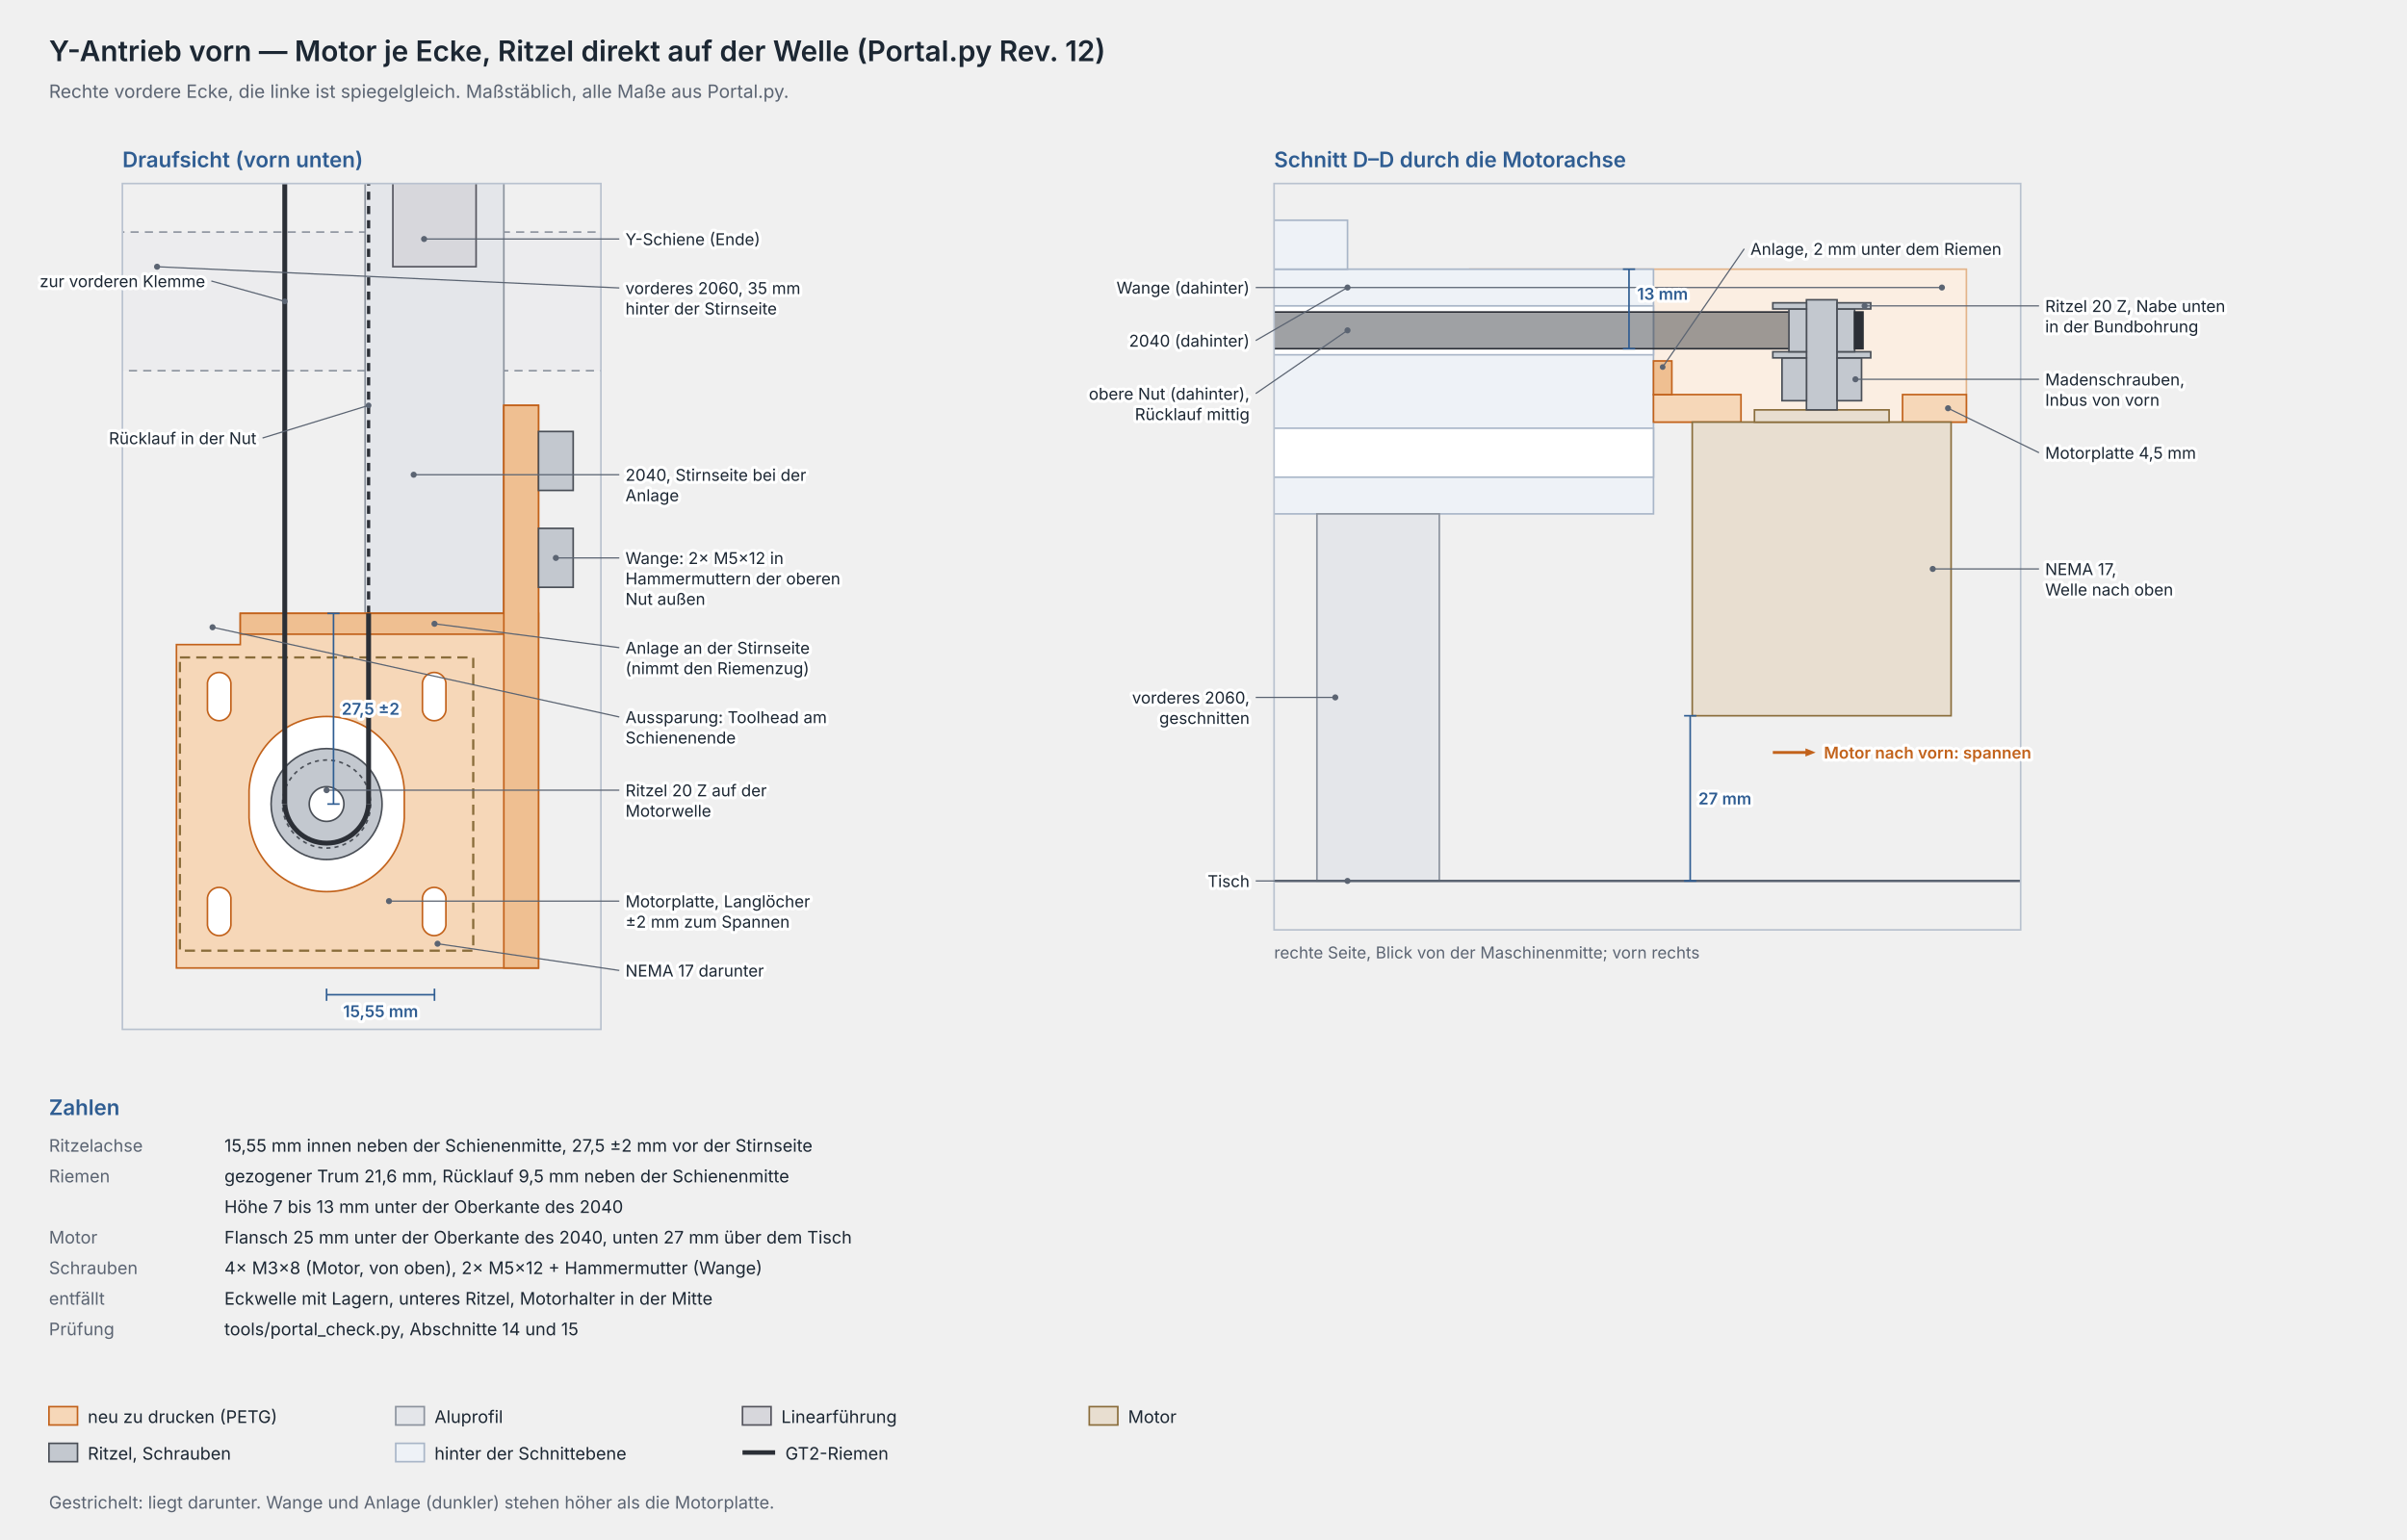
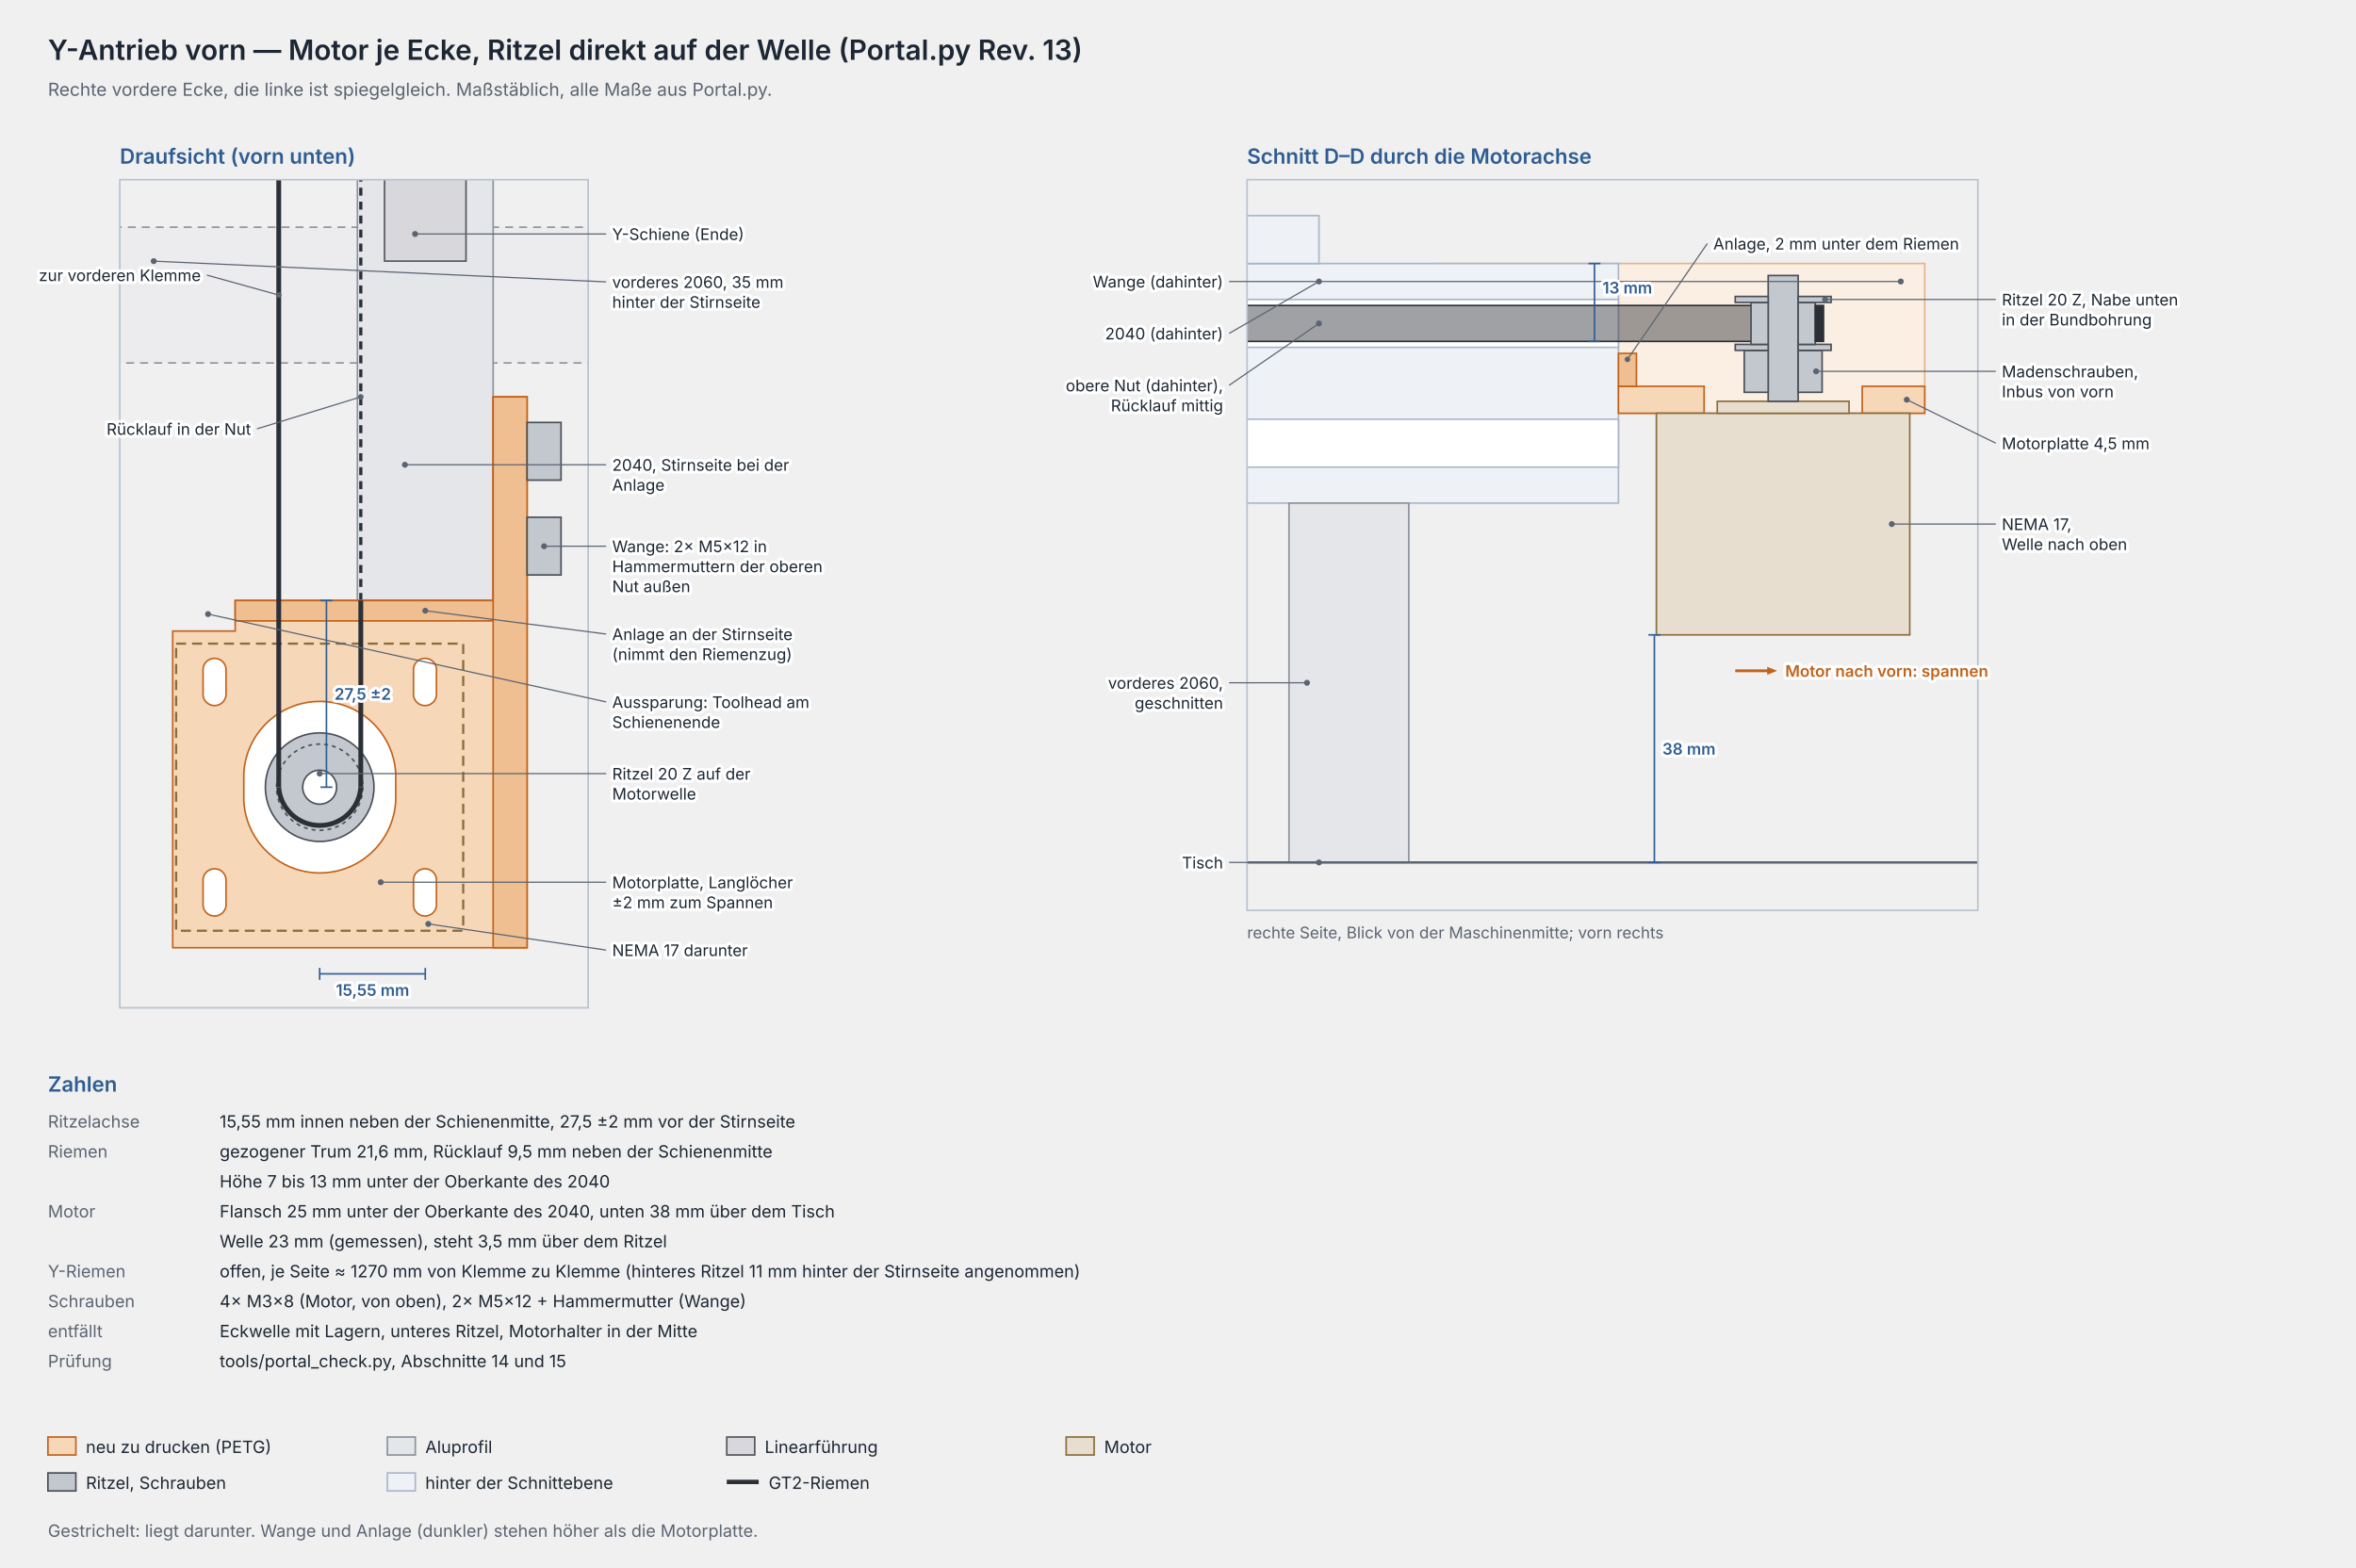
- <svg xmlns="http://www.w3.org/2000/svg" width="1180" height="755" viewBox="0 0 1180 755" font-family="Inter, Helvetica, Arial, sans-serif">
-   <text x="24.0" y="30.0" font-size="14" fill="#1c2733" text-anchor="start" font-weight="600">Y-Antrieb vorn — Motor je Ecke, Ritzel direkt auf der Welle (Portal.py Rev. 12)</text>
+ <svg xmlns="http://www.w3.org/2000/svg" width="1180" height="785" viewBox="0 0 1180 785" font-family="Inter, Helvetica, Arial, sans-serif">
+   <text x="24.0" y="30.0" font-size="14" fill="#1c2733" text-anchor="start" font-weight="600">Y-Antrieb vorn — Motor je Ecke, Ritzel direkt auf der Welle (Portal.py Rev. 13)</text>
  <text x="24.0" y="48.0" font-size="9" fill="#5b6472" text-anchor="start">Rechte vordere Ecke, die linke ist spiegelgleich. Maßstäblich, alle Maße aus Portal.py.</text>
  <clipPath id="drauf">
    <rect x="60.0" y="90.0" width="234.6" height="414.8" />
  </clipPath>
  <g clip-path="url(#drauf)">
    <rect x="43.0" y="113.8" width="268.6" height="68.0" fill="#e4e6ea" stroke="#8c939e" stroke-width="0.8" stroke-dasharray="4 3" fill-opacity="0.35" />
    <rect x="179.0" y="73.0" width="68.0" height="227.8" fill="#e4e6ea" stroke="#8c939e" stroke-width="0.8" />
    <rect x="192.6" y="73.0" width="40.8" height="57.8" fill="#d7d7dc" stroke="#55555e" stroke-width="0.8" />
    <line x1="180.7" y1="73.0" x2="180.7" y2="300.8" stroke="#2b2f36" stroke-width="1.6" stroke-dasharray="4 3" />
    <polygon points="264.0,198.8 247.0,198.8 247.0,300.8 117.8,300.8 117.8,316.1 86.5,316.1 86.5,474.7 264.0,474.7" fill="#f6d7b8" stroke="#c2621b" stroke-width="0.8" />
    <rect x="117.8" y="300.8" width="146.2" height="10.2" fill="#efbf91" stroke="#c2621b" stroke-width="0.8" />
    <rect x="247.0" y="198.8" width="17.0" height="275.9" fill="#efbf91" stroke="#c2621b" stroke-width="0.8" />
    <path d="M 122.1 387.5 A 38.1 38.1 0 0 1 198.2 387.5 L 198.2 401.1 A 38.1 38.1 0 0 1 122.1 401.1 Z" fill="#ffffff" stroke="#c2621b" stroke-width="0.8" />
    <path d="M 207.1 334.8 A 5.8 5.8 0 0 1 218.6 334.8 L 218.6 348.4 A 5.8 5.8 0 0 1 207.1 348.4 Z" fill="#ffffff" stroke="#c2621b" stroke-width="0.8" />
    <path d="M 207.1 440.2 A 5.8 5.8 0 0 1 218.6 440.2 L 218.6 453.8 A 5.8 5.8 0 0 1 207.1 453.8 Z" fill="#ffffff" stroke="#c2621b" stroke-width="0.8" />
    <path d="M 101.7 334.8 A 5.8 5.8 0 0 1 113.2 334.8 L 113.2 348.4 A 5.8 5.8 0 0 1 101.7 348.4 Z" fill="#ffffff" stroke="#c2621b" stroke-width="0.8" />
    <path d="M 101.7 440.2 A 5.8 5.8 0 0 1 113.2 440.2 L 113.2 453.8 A 5.8 5.8 0 0 1 101.7 453.8 Z" fill="#ffffff" stroke="#c2621b" stroke-width="0.8" />
    <rect x="88.2" y="322.4" width="143.8" height="143.8" fill="none" stroke="#8a6d3b" stroke-width="1.1" stroke-dasharray="5 3" />
    <rect x="264.0" y="259.1" width="17.0" height="28.9" fill="#c3c8cf" stroke="#4a4f57" stroke-width="0.8" />
    <rect x="264.0" y="211.6" width="17.0" height="28.9" fill="#c3c8cf" stroke="#4a4f57" stroke-width="0.8" />
    <circle cx="160.1" cy="394.3" r="27.2" fill="#c3c8cf" stroke="#4a4f57" stroke-width="0.8" />
    <circle cx="160.1" cy="394.3" r="21.6" fill="none" stroke="#4a4f57" stroke-width="0.8" stroke-dasharray="2 2" />
    <circle cx="160.1" cy="394.3" r="8.5" fill="#ffffff" stroke="#4a4f57" stroke-width="0.8" />
    <line x1="139.6" y1="73.0" x2="139.6" y2="394.3" stroke="#2b2f36" stroke-width="2.4" />
    <line x1="180.7" y1="300.8" x2="180.7" y2="394.3" stroke="#2b2f36" stroke-width="2.4" />
    <path d="M 139.6 394.3 A 20.6 20.6 0 0 0 180.7 394.3" fill="none" stroke="#2b2f36" stroke-width="2.4" />
  </g>
  <rect x="60.0" y="90.0" width="234.6" height="414.8" fill="none" stroke="#b9c2cf" stroke-width="0.8" />
  <text x="60.0" y="82.0" font-size="10.5" fill="#2f5d92" text-anchor="start" font-weight="600">Draufsicht (vorn unten)</text>
  <line x1="207.9" y1="117.2" x2="303.6" y2="117.2" stroke="#5b6472" stroke-width="0.6" />
  <circle cx="207.9" cy="117.2" r="1.5" fill="#5b6472" />
  <text x="306.6" y="120.2" font-size="8.0" fill="#1c2733" text-anchor="start" stroke="#ffffff" stroke-width="3" stroke-linejoin="round" paint-order="stroke">Y-Schiene (Ende)</text>
  <line x1="77.0" y1="130.8" x2="303.6" y2="141.2" stroke="#5b6472" stroke-width="0.6" />
  <circle cx="77.0" cy="130.8" r="1.5" fill="#5b6472" />
  <text x="306.6" y="144.2" font-size="8.0" fill="#1c2733" text-anchor="start" stroke="#ffffff" stroke-width="3" stroke-linejoin="round" paint-order="stroke">vorderes 2060, 35 mm</text>
  <text x="306.6" y="154.2" font-size="8.0" fill="#1c2733" text-anchor="start" stroke="#ffffff" stroke-width="3" stroke-linejoin="round" paint-order="stroke">hinter der Stirnseite</text>
  <line x1="202.8" y1="232.8" x2="303.6" y2="232.8" stroke="#5b6472" stroke-width="0.6" />
  <circle cx="202.8" cy="232.8" r="1.5" fill="#5b6472" />
  <text x="306.6" y="235.8" font-size="8.0" fill="#1c2733" text-anchor="start" stroke="#ffffff" stroke-width="3" stroke-linejoin="round" paint-order="stroke">2040, Stirnseite bei der</text>
  <text x="306.6" y="245.8" font-size="8.0" fill="#1c2733" text-anchor="start" stroke="#ffffff" stroke-width="3" stroke-linejoin="round" paint-order="stroke">Anlage</text>
  <line x1="272.5" y1="273.6" x2="303.6" y2="273.6" stroke="#5b6472" stroke-width="0.6" />
  <circle cx="272.5" cy="273.6" r="1.5" fill="#5b6472" />
  <text x="306.6" y="276.6" font-size="8.0" fill="#1c2733" text-anchor="start" stroke="#ffffff" stroke-width="3" stroke-linejoin="round" paint-order="stroke">Wange: 2× M5×12 in</text>
  <text x="306.6" y="286.6" font-size="8.0" fill="#1c2733" text-anchor="start" stroke="#ffffff" stroke-width="3" stroke-linejoin="round" paint-order="stroke">Hammermuttern der oberen</text>
  <text x="306.6" y="296.6" font-size="8.0" fill="#1c2733" text-anchor="start" stroke="#ffffff" stroke-width="3" stroke-linejoin="round" paint-order="stroke">Nut außen</text>
  <line x1="213.0" y1="305.9" x2="303.6" y2="317.6" stroke="#5b6472" stroke-width="0.6" />
  <circle cx="213.0" cy="305.9" r="1.5" fill="#5b6472" />
  <text x="306.6" y="320.6" font-size="8.0" fill="#1c2733" text-anchor="start" stroke="#ffffff" stroke-width="3" stroke-linejoin="round" paint-order="stroke">Anlage an der Stirnseite</text>
  <text x="306.6" y="330.6" font-size="8.0" fill="#1c2733" text-anchor="start" stroke="#ffffff" stroke-width="3" stroke-linejoin="round" paint-order="stroke">(nimmt den Riemenzug)</text>
  <line x1="104.2" y1="307.6" x2="303.6" y2="351.6" stroke="#5b6472" stroke-width="0.6" />
  <circle cx="104.2" cy="307.6" r="1.5" fill="#5b6472" />
  <text x="306.6" y="354.6" font-size="8.0" fill="#1c2733" text-anchor="start" stroke="#ffffff" stroke-width="3" stroke-linejoin="round" paint-order="stroke">Aussparung: Toolhead am</text>
  <text x="306.6" y="364.6" font-size="8.0" fill="#1c2733" text-anchor="start" stroke="#ffffff" stroke-width="3" stroke-linejoin="round" paint-order="stroke">Schienenende</text>
  <line x1="160.1" y1="387.5" x2="303.6" y2="387.5" stroke="#5b6472" stroke-width="0.6" />
  <circle cx="160.1" cy="387.5" r="1.5" fill="#5b6472" />
  <text x="306.6" y="390.5" font-size="8.0" fill="#1c2733" text-anchor="start" stroke="#ffffff" stroke-width="3" stroke-linejoin="round" paint-order="stroke">Ritzel 20 Z auf der</text>
  <text x="306.6" y="400.5" font-size="8.0" fill="#1c2733" text-anchor="start" stroke="#ffffff" stroke-width="3" stroke-linejoin="round" paint-order="stroke">Motorwelle</text>
  <line x1="190.7" y1="441.9" x2="303.6" y2="441.9" stroke="#5b6472" stroke-width="0.6" />
  <circle cx="190.7" cy="441.9" r="1.5" fill="#5b6472" />
  <text x="306.6" y="444.9" font-size="8.0" fill="#1c2733" text-anchor="start" stroke="#ffffff" stroke-width="3" stroke-linejoin="round" paint-order="stroke">Motorplatte, Langlöcher</text>
  <text x="306.6" y="454.9" font-size="8.0" fill="#1c2733" text-anchor="start" stroke="#ffffff" stroke-width="3" stroke-linejoin="round" paint-order="stroke">±2 mm zum Spannen</text>
  <line x1="214.5" y1="462.8" x2="303.6" y2="475.9" stroke="#5b6472" stroke-width="0.6" />
  <circle cx="214.5" cy="462.8" r="1.5" fill="#5b6472" />
  <text x="306.6" y="478.9" font-size="8.0" fill="#1c2733" text-anchor="start" stroke="#ffffff" stroke-width="3" stroke-linejoin="round" paint-order="stroke">NEMA 17 darunter</text>
  <line x1="139.6" y1="147.8" x2="103.6" y2="137.8" stroke="#5b6472" stroke-width="0.6" />
  <circle cx="139.6" cy="147.8" r="1.4" fill="#5b6472" />
  <text x="100.6" y="140.8" font-size="8.0" fill="#1c2733" text-anchor="end" stroke="#ffffff" stroke-width="3" stroke-linejoin="round" paint-order="stroke">zur vorderen Klemme</text>
  <line x1="180.7" y1="198.8" x2="128.7" y2="214.8" stroke="#5b6472" stroke-width="0.6" />
  <circle cx="180.7" cy="198.8" r="1.4" fill="#5b6472" />
  <text x="125.7" y="217.8" font-size="8.0" fill="#1c2733" text-anchor="end" stroke="#ffffff" stroke-width="3" stroke-linejoin="round" paint-order="stroke">Rücklauf in der Nut</text>
  <line x1="163.5" y1="300.8" x2="163.5" y2="394.3" stroke="#2f5d92" stroke-width="0.8" />
  <line x1="160.5" y1="300.8" x2="166.5" y2="300.8" stroke="#2f5d92" stroke-width="0.8" />
  <line x1="160.5" y1="394.3" x2="166.5" y2="394.3" stroke="#2f5d92" stroke-width="0.8" />
  <text x="167.5" y="350.5" font-size="8.0" fill="#2f5d92" text-anchor="start" font-weight="600" stroke="#ffffff" stroke-width="3" stroke-linejoin="round" paint-order="stroke">27,5 ±2</text>
  <line x1="160.1" y1="487.8" x2="213.0" y2="487.8" stroke="#2f5d92" stroke-width="0.8" />
  <line x1="160.1" y1="484.8" x2="160.1" y2="490.8" stroke="#2f5d92" stroke-width="0.8" />
  <line x1="213.0" y1="484.8" x2="213.0" y2="490.8" stroke="#2f5d92" stroke-width="0.8" />
  <text x="186.6" y="498.8" font-size="8.0" fill="#2f5d92" text-anchor="middle" font-weight="600" stroke="#ffffff" stroke-width="3" stroke-linejoin="round" paint-order="stroke">15,55 mm</text>
  <clipPath id="schnitt_y">
    <rect x="624.6" y="90.0" width="366.0" height="366.0" />
  </clipPath>
  <g clip-path="url(#schnitt_y)">
    <rect x="720.6" y="132.0" width="243.4" height="75.0" fill="#fbeee2" stroke="#e3b48a" stroke-width="0.8" />
    <rect x="609.6" y="132.0" width="201.0" height="120.0" fill="#eef2f7" stroke="#a9b6c8" stroke-width="0.8" />
    <rect x="609.6" y="150.0" width="201.0" height="24.0" fill="#ffffff" stroke="#a9b6c8" stroke-width="0.8" />
    <rect x="609.6" y="210.0" width="201.0" height="24.0" fill="#ffffff" stroke="#a9b6c8" stroke-width="0.8" />
    <rect x="609.6" y="108.0" width="51.0" height="24.0" fill="#eef2f7" stroke="#a9b6c8" stroke-width="0.8" />
    <rect x="609.6" y="153.0" width="283.5" height="18.0" fill="#2b2f36" stroke="#2b2f36" stroke-width="0.8" fill-opacity="0.45" />
    <rect x="645.6" y="252.0" width="60.0" height="180.0" fill="#e4e6ea" stroke="#8c939e" stroke-width="0.8" />
    <line x1="609.6" y1="432.0" x2="1005.6" y2="432.0" stroke="#5b6472" stroke-width="1.2" />
    <rect x="810.6" y="193.5" width="42.9" height="13.5" fill="#f6d7b8" stroke="#c2621b" stroke-width="0.8" />
    <rect x="932.7" y="193.5" width="31.3" height="13.5" fill="#f6d7b8" stroke="#c2621b" stroke-width="0.8" />
    <rect x="810.6" y="177.0" width="9.0" height="16.5" fill="#efbf91" stroke="#c2621b" stroke-width="0.8" />
-     <rect x="829.6" y="207.0" width="126.9" height="144.0" fill="#e8ded0" stroke="#8a6d3b" stroke-width="0.8" />
+     <rect x="829.6" y="207.0" width="126.9" height="111.0" fill="#e8ded0" stroke="#8a6d3b" stroke-width="0.8" />
    <rect x="860.1" y="201.0" width="66.0" height="6.0" fill="#e8ded0" stroke="#8a6d3b" stroke-width="0.8" />
-     <rect x="885.6" y="147.0" width="15.0" height="54.0" fill="#c3c8cf" stroke="#4a4f57" stroke-width="0.8" />
+     <rect x="885.6" y="138.0" width="15.0" height="63.0" fill="#c3c8cf" stroke="#4a4f57" stroke-width="0.8" />
    <rect x="873.6" y="175.5" width="12.0" height="21.0" fill="#c3c8cf" stroke="#4a4f57" stroke-width="0.8" />
    <rect x="900.6" y="175.5" width="12.0" height="21.0" fill="#c3c8cf" stroke="#4a4f57" stroke-width="0.8" />
    <rect x="869.1" y="172.5" width="16.5" height="3.0" fill="#c3c8cf" stroke="#4a4f57" stroke-width="0.8" />
    <rect x="900.6" y="172.5" width="16.5" height="3.0" fill="#c3c8cf" stroke="#4a4f57" stroke-width="0.8" />
    <rect x="877.0" y="151.5" width="8.6" height="21.0" fill="#c3c8cf" stroke="#4a4f57" stroke-width="0.8" />
    <rect x="900.6" y="151.5" width="8.6" height="21.0" fill="#c3c8cf" stroke="#4a4f57" stroke-width="0.8" />
    <rect x="869.1" y="148.5" width="16.5" height="3.0" fill="#c3c8cf" stroke="#4a4f57" stroke-width="0.8" />
    <rect x="900.6" y="148.5" width="16.5" height="3.0" fill="#c3c8cf" stroke="#4a4f57" stroke-width="0.8" />
    <rect x="909.2" y="153.0" width="4.1" height="18.0" fill="#2b2f36" stroke="#2b2f36" stroke-width="0.8" />
  </g>
  <rect x="624.6" y="90.0" width="366.0" height="366.0" fill="none" stroke="#b9c2cf" stroke-width="0.8" />
  <text x="624.6" y="82.0" font-size="10.5" fill="#2f5d92" text-anchor="start" font-weight="600">Schnitt D–D durch die Motorachse</text>
  <text x="624.6" y="470.0" font-size="8.0" fill="#5b6472" text-anchor="start">rechte Seite, Blick von der Maschinenmitte; vorn rechts</text>
  <line x1="952.0" y1="141.0" x2="615.6" y2="141.0" stroke="#5b6472" stroke-width="0.6" />
  <circle cx="952.0" cy="141.0" r="1.5" fill="#5b6472" />
  <text x="612.6" y="144.0" font-size="8.0" fill="#1c2733" text-anchor="end" stroke="#ffffff" stroke-width="3" stroke-linejoin="round" paint-order="stroke">Wange (dahinter)</text>
  <line x1="660.6" y1="141.0" x2="615.6" y2="167.0" stroke="#5b6472" stroke-width="0.6" />
  <circle cx="660.6" cy="141.0" r="1.5" fill="#5b6472" />
  <text x="612.6" y="170.0" font-size="8.0" fill="#1c2733" text-anchor="end" stroke="#ffffff" stroke-width="3" stroke-linejoin="round" paint-order="stroke">2040 (dahinter)</text>
  <line x1="660.6" y1="162.0" x2="615.6" y2="193.0" stroke="#5b6472" stroke-width="0.6" />
  <circle cx="660.6" cy="162.0" r="1.5" fill="#5b6472" />
  <text x="612.6" y="196.0" font-size="8.0" fill="#1c2733" text-anchor="end" stroke="#ffffff" stroke-width="3" stroke-linejoin="round" paint-order="stroke">obere Nut (dahinter),</text>
  <text x="612.6" y="206.0" font-size="8.0" fill="#1c2733" text-anchor="end" stroke="#ffffff" stroke-width="3" stroke-linejoin="round" paint-order="stroke">Rücklauf mittig</text>
  <line x1="654.6" y1="342.0" x2="615.6" y2="342.0" stroke="#5b6472" stroke-width="0.6" />
  <circle cx="654.6" cy="342.0" r="1.5" fill="#5b6472" />
  <text x="612.6" y="345.0" font-size="8.0" fill="#1c2733" text-anchor="end" stroke="#ffffff" stroke-width="3" stroke-linejoin="round" paint-order="stroke">vorderes 2060,</text>
  <text x="612.6" y="355.0" font-size="8.0" fill="#1c2733" text-anchor="end" stroke="#ffffff" stroke-width="3" stroke-linejoin="round" paint-order="stroke">geschnitten</text>
  <line x1="660.6" y1="432.0" x2="615.6" y2="432.0" stroke="#5b6472" stroke-width="0.6" />
  <circle cx="660.6" cy="432.0" r="1.5" fill="#5b6472" />
  <text x="612.6" y="435.0" font-size="8.0" fill="#1c2733" text-anchor="end" stroke="#ffffff" stroke-width="3" stroke-linejoin="round" paint-order="stroke">Tisch</text>
  <line x1="914.1" y1="150.0" x2="999.6" y2="150.0" stroke="#5b6472" stroke-width="0.6" />
  <circle cx="914.1" cy="150.0" r="1.5" fill="#5b6472" />
  <text x="1002.6" y="153.0" font-size="8.0" fill="#1c2733" text-anchor="start" stroke="#ffffff" stroke-width="3" stroke-linejoin="round" paint-order="stroke">Ritzel 20 Z, Nabe unten</text>
  <text x="1002.6" y="163.0" font-size="8.0" fill="#1c2733" text-anchor="start" stroke="#ffffff" stroke-width="3" stroke-linejoin="round" paint-order="stroke">in der Bundbohrung</text>
  <line x1="909.6" y1="186.0" x2="999.6" y2="186.0" stroke="#5b6472" stroke-width="0.6" />
  <circle cx="909.6" cy="186.0" r="1.5" fill="#5b6472" />
  <text x="1002.6" y="189.0" font-size="8.0" fill="#1c2733" text-anchor="start" stroke="#ffffff" stroke-width="3" stroke-linejoin="round" paint-order="stroke">Madenschrauben,</text>
  <text x="1002.6" y="199.0" font-size="8.0" fill="#1c2733" text-anchor="start" stroke="#ffffff" stroke-width="3" stroke-linejoin="round" paint-order="stroke">Inbus von vorn</text>
  <line x1="955.0" y1="200.2" x2="999.6" y2="222.0" stroke="#5b6472" stroke-width="0.6" />
  <circle cx="955.0" cy="200.2" r="1.5" fill="#5b6472" />
  <text x="1002.6" y="225.0" font-size="8.0" fill="#1c2733" text-anchor="start" stroke="#ffffff" stroke-width="3" stroke-linejoin="round" paint-order="stroke">Motorplatte 4,5 mm</text>
-   <line x1="947.5" y1="279.0" x2="999.6" y2="279.0" stroke="#5b6472" stroke-width="0.6" />
-   <circle cx="947.5" cy="279.0" r="1.5" fill="#5b6472" />
-   <text x="1002.6" y="282.0" font-size="8.0" fill="#1c2733" text-anchor="start" stroke="#ffffff" stroke-width="3" stroke-linejoin="round" paint-order="stroke">NEMA 17,</text>
-   <text x="1002.6" y="292.0" font-size="8.0" fill="#1c2733" text-anchor="start" stroke="#ffffff" stroke-width="3" stroke-linejoin="round" paint-order="stroke">Welle nach oben</text>
+   <line x1="947.5" y1="262.5" x2="999.6" y2="262.5" stroke="#5b6472" stroke-width="0.6" />
+   <circle cx="947.5" cy="262.5" r="1.5" fill="#5b6472" />
+   <text x="1002.6" y="265.5" font-size="8.0" fill="#1c2733" text-anchor="start" stroke="#ffffff" stroke-width="3" stroke-linejoin="round" paint-order="stroke">NEMA 17,</text>
+   <text x="1002.6" y="275.5" font-size="8.0" fill="#1c2733" text-anchor="start" stroke="#ffffff" stroke-width="3" stroke-linejoin="round" paint-order="stroke">Welle nach oben</text>
  <line x1="815.1" y1="180.0" x2="855.1" y2="122.0" stroke="#5b6472" stroke-width="0.6" />
  <circle cx="815.1" cy="180.0" r="1.4" fill="#5b6472" />
  <text x="858.1" y="125.0" font-size="8.0" fill="#1c2733" text-anchor="start" stroke="#ffffff" stroke-width="3" stroke-linejoin="round" paint-order="stroke">Anlage, 2 mm unter dem Riemen</text>
-   <line x1="828.6" y1="432.0" x2="828.6" y2="351.0" stroke="#2f5d92" stroke-width="0.8" />
+   <line x1="828.6" y1="432.0" x2="828.6" y2="318.0" stroke="#2f5d92" stroke-width="0.8" />
  <line x1="825.6" y1="432.0" x2="831.6" y2="432.0" stroke="#2f5d92" stroke-width="0.8" />
-   <line x1="825.6" y1="351.0" x2="831.6" y2="351.0" stroke="#2f5d92" stroke-width="0.8" />
-   <text x="832.6" y="394.5" font-size="8.0" fill="#2f5d92" text-anchor="start" font-weight="600" stroke="#ffffff" stroke-width="3" stroke-linejoin="round" paint-order="stroke">27 mm</text>
+   <line x1="825.6" y1="318.0" x2="831.6" y2="318.0" stroke="#2f5d92" stroke-width="0.8" />
+   <text x="832.6" y="378.0" font-size="8.0" fill="#2f5d92" text-anchor="start" font-weight="600" stroke="#ffffff" stroke-width="3" stroke-linejoin="round" paint-order="stroke">38 mm</text>
  <line x1="798.6" y1="171.0" x2="798.6" y2="132.0" stroke="#2f5d92" stroke-width="0.8" />
  <line x1="795.6" y1="171.0" x2="801.6" y2="171.0" stroke="#2f5d92" stroke-width="0.8" />
  <line x1="795.6" y1="132.0" x2="801.6" y2="132.0" stroke="#2f5d92" stroke-width="0.8" />
  <text x="802.6" y="147.0" font-size="8.0" fill="#2f5d92" text-anchor="start" font-weight="600" stroke="#ffffff" stroke-width="3" stroke-linejoin="round" paint-order="stroke">13 mm</text>
-   <line x1="869.1" y1="369.0" x2="887.1" y2="369.0" stroke="#c2621b" stroke-width="1.4" />
-   <polygon points="890.1,369.0 885.1,371.0 885.1,367.0" fill="#c2621b" />
-   <text x="894.1" y="372.0" font-size="8.0" fill="#c2621b" text-anchor="start" font-weight="600" stroke="#ffffff" stroke-width="3" stroke-linejoin="round" paint-order="stroke">Motor nach vorn: spannen</text>
+   <line x1="869.1" y1="336.0" x2="887.1" y2="336.0" stroke="#c2621b" stroke-width="1.4" />
+   <polygon points="890.1,336.0 885.1,338.0 885.1,334.0" fill="#c2621b" />
+   <text x="894.1" y="339.0" font-size="8.0" fill="#c2621b" text-anchor="start" font-weight="600" stroke="#ffffff" stroke-width="3" stroke-linejoin="round" paint-order="stroke">Motor nach vorn: spannen</text>
  <text x="24.0" y="546.8" font-size="10.5" fill="#2f5d92" text-anchor="start" font-weight="600">Zahlen</text>
  <text x="24.0" y="564.8" font-size="8.5" fill="#5b6472" text-anchor="start">Ritzelachse</text>
  <text x="110.0" y="564.8" font-size="8.5" fill="#1c2733" text-anchor="start">15,55 mm innen neben der Schienenmitte, 27,5 ±2 mm vor der Stirnseite</text>
  <text x="24.0" y="579.8" font-size="8.5" fill="#5b6472" text-anchor="start">Riemen</text>
  <text x="110.0" y="579.8" font-size="8.5" fill="#1c2733" text-anchor="start">gezogener Trum 21,6 mm, Rücklauf 9,5 mm neben der Schienenmitte</text>
  <text x="24.0" y="594.8" font-size="8.5" fill="#5b6472" text-anchor="start" />
  <text x="110.0" y="594.8" font-size="8.5" fill="#1c2733" text-anchor="start">Höhe 7 bis 13 mm unter der Oberkante des 2040</text>
  <text x="24.0" y="609.8" font-size="8.5" fill="#5b6472" text-anchor="start">Motor</text>
-   <text x="110.0" y="609.8" font-size="8.5" fill="#1c2733" text-anchor="start">Flansch 25 mm unter der Oberkante des 2040, unten 27 mm über dem Tisch</text>
-   <text x="24.0" y="624.8" font-size="8.5" fill="#5b6472" text-anchor="start">Schrauben</text>
-   <text x="110.0" y="624.8" font-size="8.5" fill="#1c2733" text-anchor="start">4× M3×8 (Motor, von oben), 2× M5×12 + Hammermutter (Wange)</text>
-   <text x="24.0" y="639.8" font-size="8.5" fill="#5b6472" text-anchor="start">entfällt</text>
-   <text x="110.0" y="639.8" font-size="8.5" fill="#1c2733" text-anchor="start">Eckwelle mit Lagern, unteres Ritzel, Motorhalter in der Mitte</text>
-   <text x="24.0" y="654.8" font-size="8.5" fill="#5b6472" text-anchor="start">Prüfung</text>
-   <text x="110.0" y="654.8" font-size="8.5" fill="#1c2733" text-anchor="start">tools/portal_check.py, Abschnitte 14 und 15</text>
-   <rect x="24.0" y="689.8" width="14.0" height="9.0" fill="#f6d7b8" stroke="#c2621b" stroke-width="0.8" />
-   <text x="43.0" y="697.8" font-size="8.5" fill="#1c2733" text-anchor="start">neu zu drucken (PETG)</text>
-   <rect x="194.0" y="689.8" width="14.0" height="9.0" fill="#e4e6ea" stroke="#8c939e" stroke-width="0.8" />
-   <text x="213.0" y="697.8" font-size="8.5" fill="#1c2733" text-anchor="start">Aluprofil</text>
-   <rect x="364.0" y="689.8" width="14.0" height="9.0" fill="#d7d7dc" stroke="#55555e" stroke-width="0.8" />
-   <text x="383.0" y="697.8" font-size="8.5" fill="#1c2733" text-anchor="start">Linearführung</text>
-   <rect x="534.0" y="689.8" width="14.0" height="9.0" fill="#e8ded0" stroke="#8a6d3b" stroke-width="0.8" />
-   <text x="553.0" y="697.8" font-size="8.5" fill="#1c2733" text-anchor="start">Motor</text>
-   <rect x="24.0" y="707.8" width="14.0" height="9.0" fill="#c3c8cf" stroke="#4a4f57" stroke-width="0.8" />
-   <text x="43.0" y="715.8" font-size="8.5" fill="#1c2733" text-anchor="start">Ritzel, Schrauben</text>
-   <rect x="194.0" y="707.8" width="14.0" height="9.0" fill="#eef2f7" stroke="#a9b6c8" stroke-width="0.8" />
-   <text x="213.0" y="715.8" font-size="8.5" fill="#1c2733" text-anchor="start">hinter der Schnittebene</text>
-   <line x1="364.0" y1="712.3" x2="380.0" y2="712.3" stroke="#2b2f36" stroke-width="2.2" />
-   <text x="385.0" y="715.8" font-size="8.5" fill="#1c2733" text-anchor="start">GT2-Riemen</text>
-   <text x="24.0" y="739.8" font-size="8.5" fill="#5b6472" text-anchor="start">Gestrichelt: liegt darunter. Wange und Anlage (dunkler) stehen höher als die Motorplatte.</text>
+   <text x="110.0" y="609.8" font-size="8.5" fill="#1c2733" text-anchor="start">Flansch 25 mm unter der Oberkante des 2040, unten 38 mm über dem Tisch</text>
+   <text x="24.0" y="624.8" font-size="8.5" fill="#5b6472" text-anchor="start" />
+   <text x="110.0" y="624.8" font-size="8.5" fill="#1c2733" text-anchor="start">Welle 23 mm (gemessen), steht 3,5 mm über dem Ritzel</text>
+   <text x="24.0" y="639.8" font-size="8.5" fill="#5b6472" text-anchor="start">Y-Riemen</text>
+   <text x="110.0" y="639.8" font-size="8.5" fill="#1c2733" text-anchor="start">offen, je Seite ≈ 1270 mm von Klemme zu Klemme (hinteres Ritzel 11 mm hinter der Stirnseite angenommen)</text>
+   <text x="24.0" y="654.8" font-size="8.5" fill="#5b6472" text-anchor="start">Schrauben</text>
+   <text x="110.0" y="654.8" font-size="8.5" fill="#1c2733" text-anchor="start">4× M3×8 (Motor, von oben), 2× M5×12 + Hammermutter (Wange)</text>
+   <text x="24.0" y="669.8" font-size="8.5" fill="#5b6472" text-anchor="start">entfällt</text>
+   <text x="110.0" y="669.8" font-size="8.5" fill="#1c2733" text-anchor="start">Eckwelle mit Lagern, unteres Ritzel, Motorhalter in der Mitte</text>
+   <text x="24.0" y="684.8" font-size="8.5" fill="#5b6472" text-anchor="start">Prüfung</text>
+   <text x="110.0" y="684.8" font-size="8.5" fill="#1c2733" text-anchor="start">tools/portal_check.py, Abschnitte 14 und 15</text>
+   <rect x="24.0" y="719.8" width="14.0" height="9.0" fill="#f6d7b8" stroke="#c2621b" stroke-width="0.8" />
+   <text x="43.0" y="727.8" font-size="8.5" fill="#1c2733" text-anchor="start">neu zu drucken (PETG)</text>
+   <rect x="194.0" y="719.8" width="14.0" height="9.0" fill="#e4e6ea" stroke="#8c939e" stroke-width="0.8" />
+   <text x="213.0" y="727.8" font-size="8.5" fill="#1c2733" text-anchor="start">Aluprofil</text>
+   <rect x="364.0" y="719.8" width="14.0" height="9.0" fill="#d7d7dc" stroke="#55555e" stroke-width="0.8" />
+   <text x="383.0" y="727.8" font-size="8.5" fill="#1c2733" text-anchor="start">Linearführung</text>
+   <rect x="534.0" y="719.8" width="14.0" height="9.0" fill="#e8ded0" stroke="#8a6d3b" stroke-width="0.8" />
+   <text x="553.0" y="727.8" font-size="8.5" fill="#1c2733" text-anchor="start">Motor</text>
+   <rect x="24.0" y="737.8" width="14.0" height="9.0" fill="#c3c8cf" stroke="#4a4f57" stroke-width="0.8" />
+   <text x="43.0" y="745.8" font-size="8.5" fill="#1c2733" text-anchor="start">Ritzel, Schrauben</text>
+   <rect x="194.0" y="737.8" width="14.0" height="9.0" fill="#eef2f7" stroke="#a9b6c8" stroke-width="0.8" />
+   <text x="213.0" y="745.8" font-size="8.5" fill="#1c2733" text-anchor="start">hinter der Schnittebene</text>
+   <line x1="364.0" y1="742.3" x2="380.0" y2="742.3" stroke="#2b2f36" stroke-width="2.2" />
+   <text x="385.0" y="745.8" font-size="8.5" fill="#1c2733" text-anchor="start">GT2-Riemen</text>
+   <text x="24.0" y="769.8" font-size="8.5" fill="#5b6472" text-anchor="start">Gestrichelt: liegt darunter. Wange und Anlage (dunkler) stehen höher als die Motorplatte.</text>
</svg>
